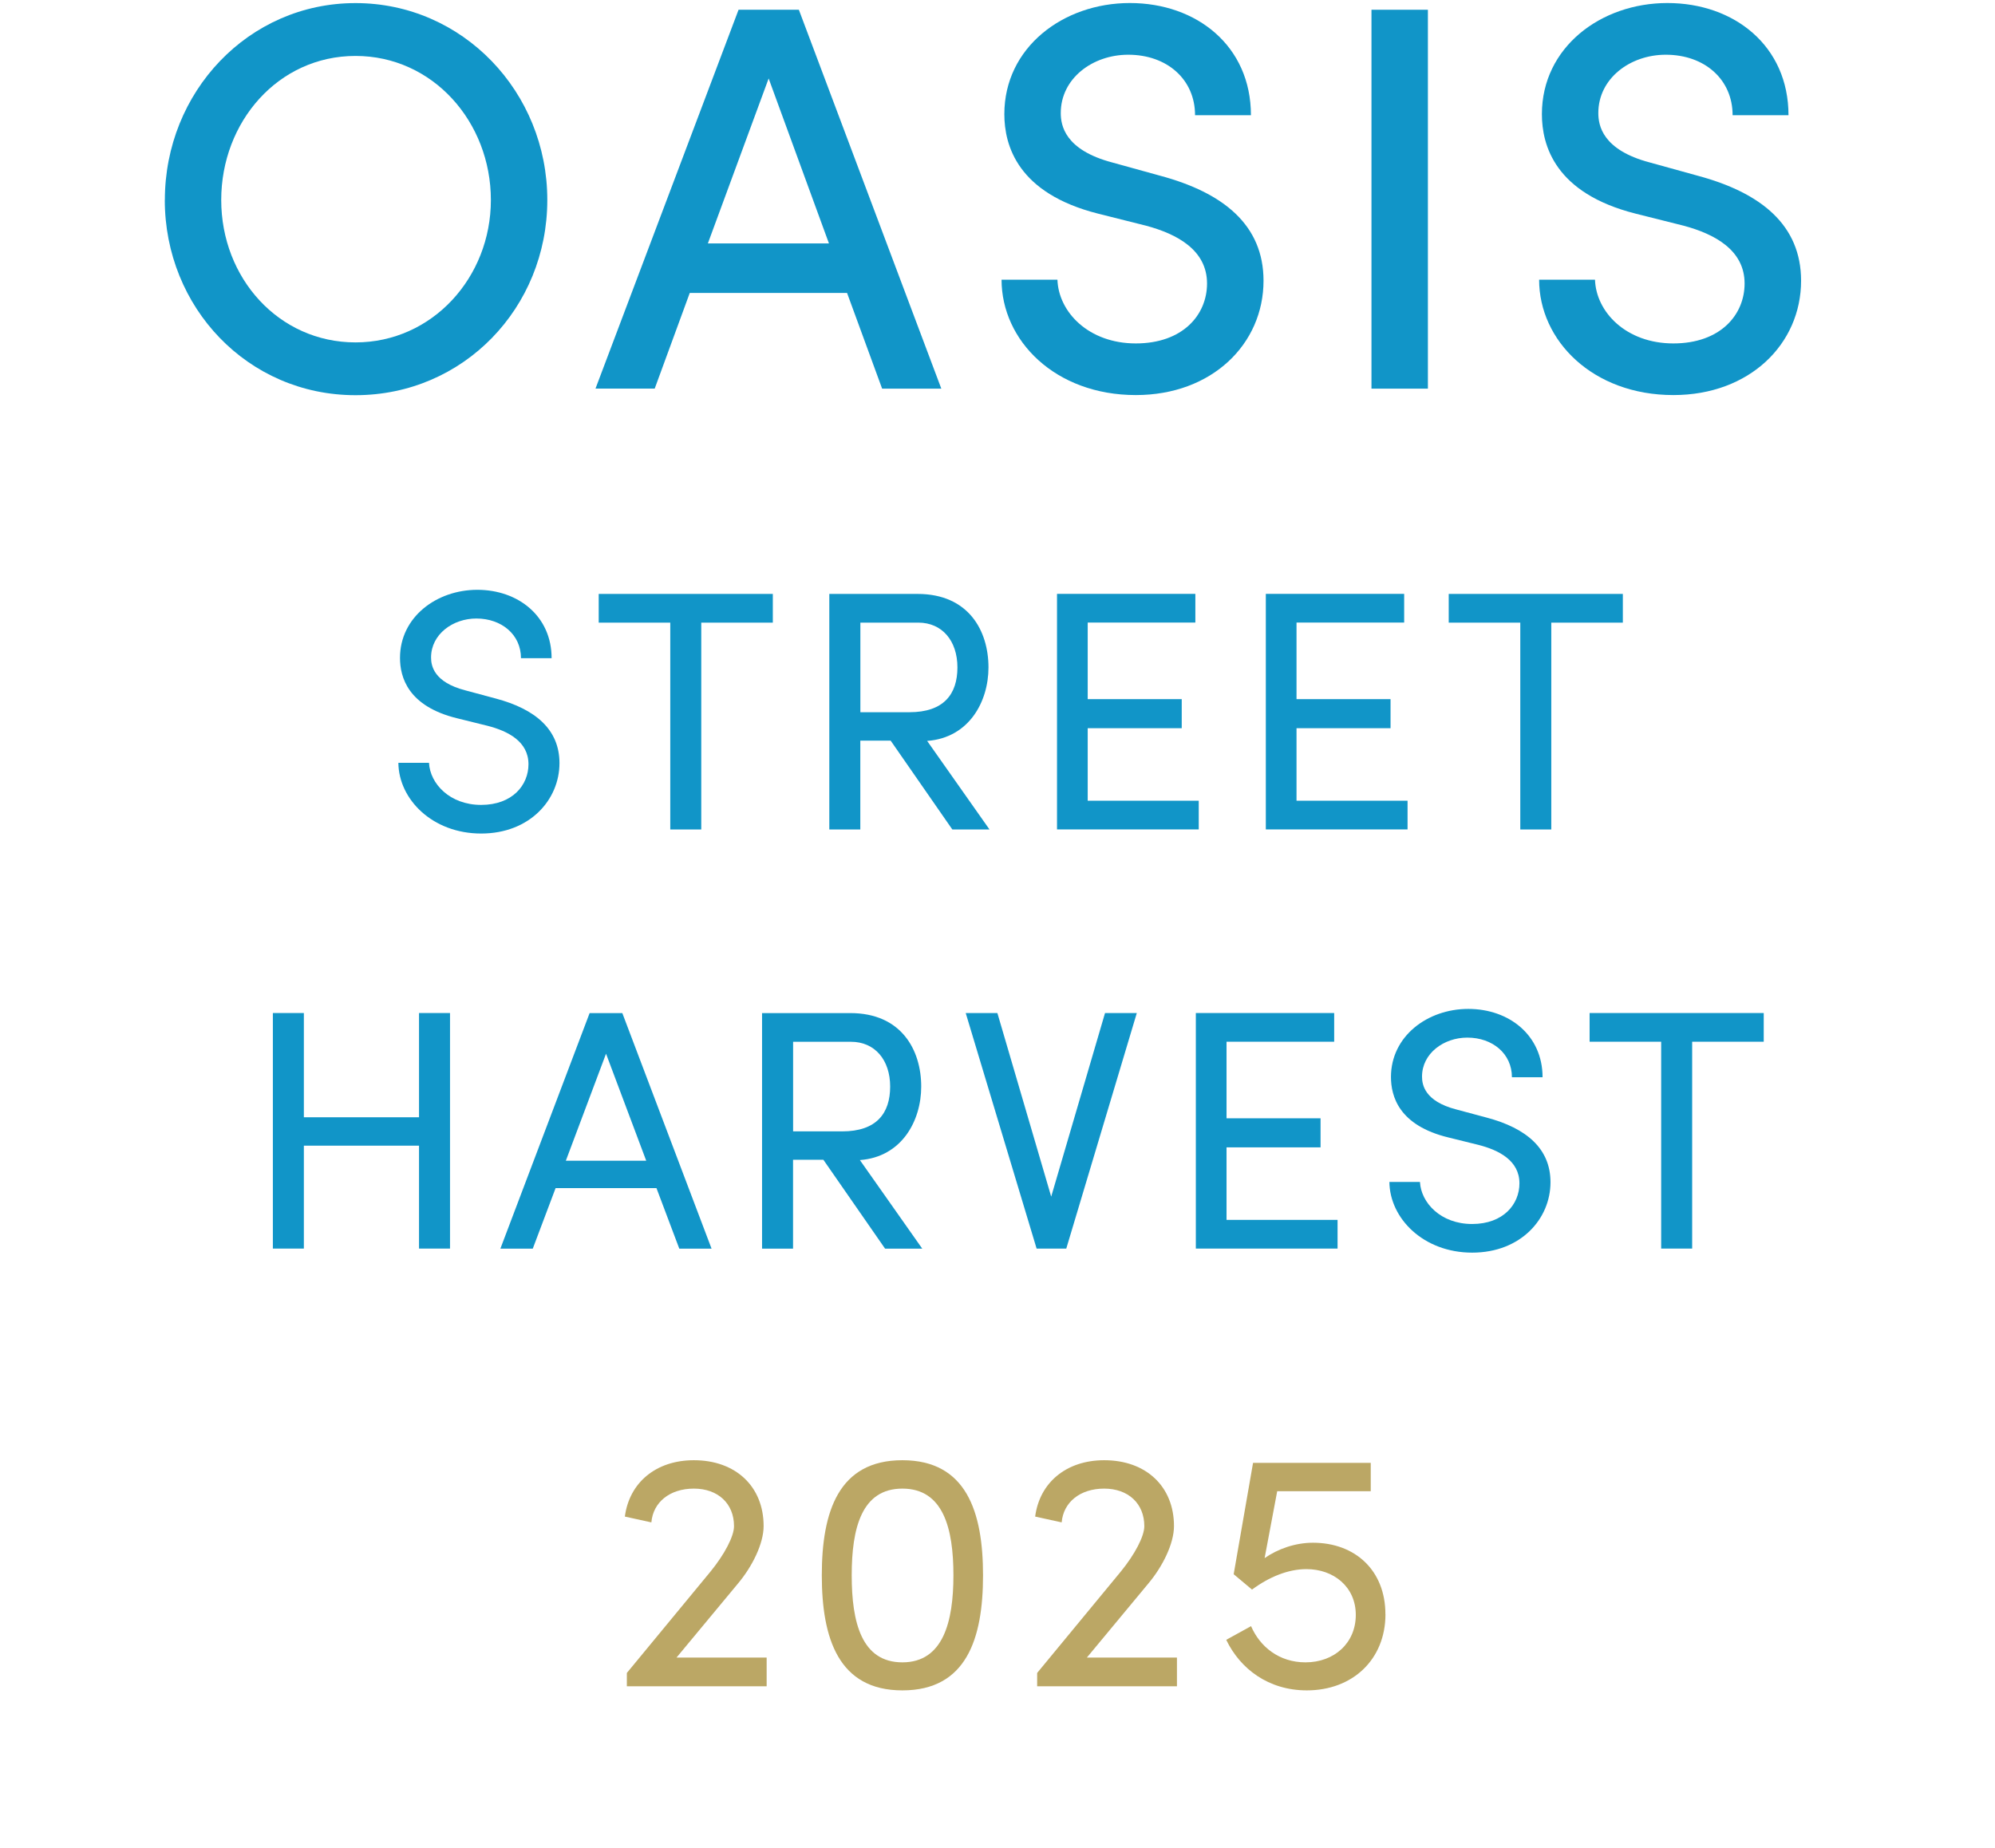
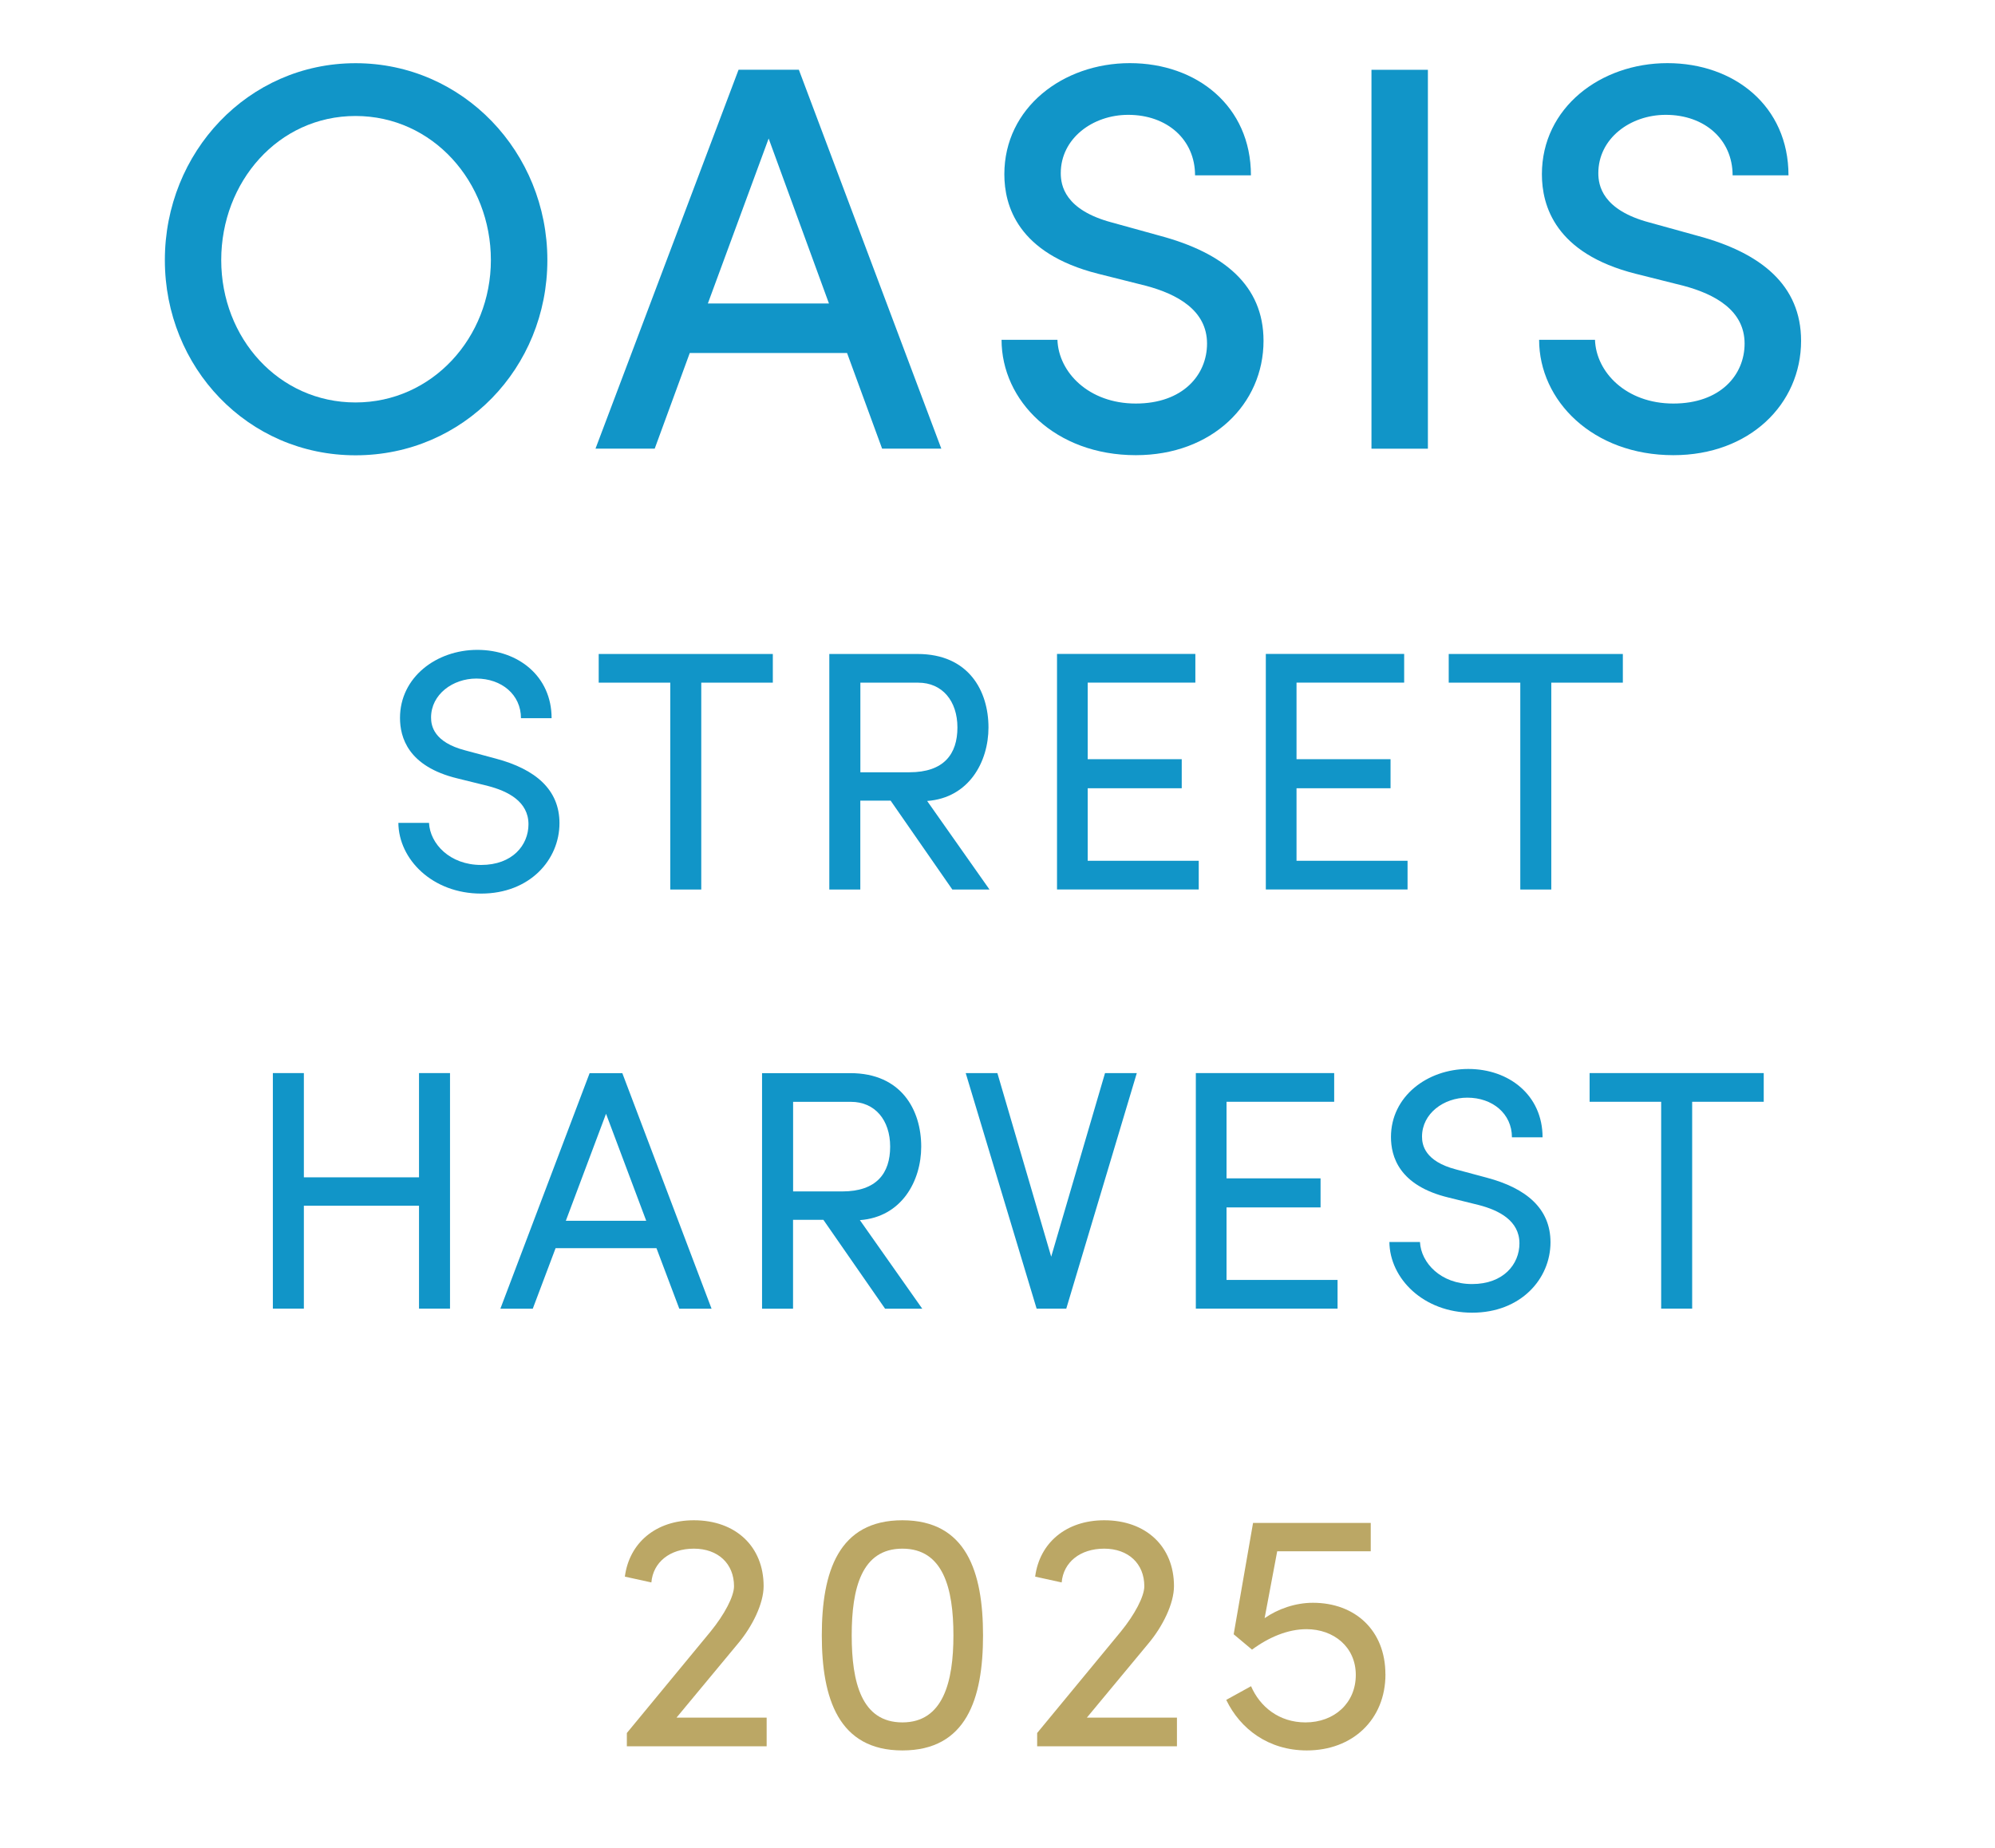
<svg xmlns="http://www.w3.org/2000/svg" id="_レイヤー_1" version="1.1" viewBox="0 0 329.52 305.24">
  <defs>
    <style>
      .st0 {
        fill: #1195c8;
      }

      .st1 {
        fill: #bba765;
      }
    </style>
  </defs>
  <g>
-     <path class="st1" d="M111.74,273.81h14.89v4.74h-23.09v-2.2l13.82-16.75c2.3-2.82,3.88-5.81,3.88-7.5,0-3.72-2.64-6.2-6.63-6.2s-6.74,2.26-7.02,5.58l-4.38-.96c.73-5.58,5.11-9.31,11.4-9.31,6.91,0,11.52,4.34,11.52,10.88,0,2.88-1.85,6.66-4.27,9.53l-10.11,12.18h-.01Z" />
-     <path class="st1" d="M135.74,260.22c0-10.49,2.75-19.01,13.31-19.01s13.32,8.52,13.32,19.01-2.75,19.01-13.32,19.01-13.31-8.63-13.31-19.01h0ZM157.48,260.22c0-7.78-1.69-14.32-8.43-14.32s-8.37,6.54-8.37,14.32,1.63,14.38,8.37,14.38,8.43-6.71,8.43-14.38h0Z" />
-     <path class="st1" d="M179.51,273.81h14.89v4.74h-23.09v-2.2l13.82-16.75c2.3-2.82,3.88-5.81,3.88-7.5,0-3.72-2.64-6.2-6.63-6.2s-6.74,2.26-7.02,5.58l-4.38-.96c.73-5.58,5.11-9.31,11.41-9.31,6.91,0,11.52,4.34,11.52,10.88,0,2.88-1.85,6.66-4.27,9.53l-10.11,12.18h-.02Z" />
-     <path class="st1" d="M228.84,266.65c0,7.5-5.45,12.58-12.98,12.58-6.35,0-11.01-3.55-13.32-8.35l4.1-2.26c1.46,3.38,4.61,5.98,8.99,5.98,4.78,0,8.31-3.21,8.31-7.84s-3.65-7.56-8.15-7.56c-3.03,0-6.18,1.3-8.99,3.38l-3.03-2.54,3.2-18.39h19.44v4.68h-15.45l-2.08,11.05c2.19-1.52,5.06-2.54,7.98-2.54,7.02,0,11.97,4.62,11.97,11.79v.02h0Z" />
+     <path class="st1" d="M111.74,283.73h14.89v4.74h-23.09v-2.2l13.82-16.75c2.3-2.82,3.88-5.81,3.88-7.5,0-3.72-2.64-6.2-6.63-6.2s-6.74,2.26-7.02,5.58l-4.38-.96c.73-5.58,5.11-9.31,11.4-9.31,6.91,0,11.52,4.34,11.52,10.88,0,2.88-1.85,6.66-4.27,9.53l-10.11,12.18h-.01Z" />
+     <path class="st1" d="M135.74,270.14c0-10.49,2.75-19.01,13.31-19.01s13.32,8.52,13.32,19.01-2.75,19.01-13.32,19.01-13.31-8.63-13.31-19.01h0ZM157.48,270.14c0-7.78-1.69-14.32-8.43-14.32s-8.37,6.54-8.37,14.32,1.63,14.38,8.37,14.38,8.43-6.71,8.43-14.38h0Z" />
+     <path class="st1" d="M179.51,283.73h14.89v4.74h-23.09v-2.2l13.82-16.75c2.3-2.82,3.88-5.81,3.88-7.5,0-3.72-2.64-6.2-6.63-6.2s-6.74,2.26-7.02,5.58l-4.38-.96c.73-5.58,5.11-9.31,11.41-9.31,6.91,0,11.52,4.34,11.52,10.88,0,2.88-1.85,6.66-4.27,9.53l-10.11,12.18h-.02Z" />
+     <path class="st1" d="M228.84,276.57c0,7.5-5.45,12.58-12.98,12.58-6.35,0-11.01-3.55-13.32-8.35l4.1-2.26c1.46,3.38,4.61,5.98,8.99,5.98,4.78,0,8.31-3.21,8.31-7.84s-3.65-7.56-8.15-7.56c-3.03,0-6.18,1.3-8.99,3.38l-3.03-2.54,3.2-18.39h19.44v4.68h-15.45l-2.08,11.05c2.19-1.52,5.06-2.54,7.98-2.54,7.02,0,11.97,4.62,11.97,11.79v.02h0Z" />
  </g>
  <g>
-     <path class="st0" d="M27.23,33.04C27.23,15.24,40.98.51,58.72.51s31.68,14.71,31.68,32.52-13.85,32.25-31.68,32.25-31.5-14.53-31.5-32.25ZM81.08,33.04c0-12.9-9.59-23.8-22.36-23.8s-22.18,10.9-22.18,23.8,9.51,23.52,22.18,23.52,22.36-10.72,22.36-23.52Z" />
-     <path class="st0" d="M145.7,64.19l-5.79-15.8h-25.98l-5.79,15.8h-9.78L121.99,1.61h9.96l23.53,62.59h-9.78ZM116.92,40.21h20l-9.96-27.25-10.04,27.25Z" />
-     <path class="st0" d="M165.43,46.2h9.23c.18,5.36,5.16,10.53,12.94,10.53s11.77-4.73,11.77-9.9c0-5.54-4.98-8.18-10.04-9.54l-7.96-2c-13.3-3.36-15.48-11.27-15.48-16.44,0-10.99,9.69-18.35,20.73-18.35s20,7.09,20,18.53h-9.23c0-5.9-4.61-9.99-11.04-9.99-5.88,0-11.14,3.91-11.14,9.63,0,2,.63,6.09,8.51,8.17l7.88,2.18c10.5,2.81,17.1,8.17,17.1,17.35,0,10.45-8.51,18.89-21.09,18.89-13.31,0-22.18-8.99-22.18-19.07h0Z" />
-     <path class="st0" d="M226.53,64.19V1.61h9.32v62.59h-9.32Z" />
-     <path class="st0" d="M254.22,46.2h9.23c.18,5.36,5.16,10.53,12.94,10.53s11.77-4.73,11.77-9.9c0-5.54-4.98-8.18-10.04-9.54l-7.96-2c-13.31-3.36-15.48-11.27-15.48-16.44,0-10.99,9.69-18.35,20.73-18.35s20,7.09,20,18.53h-9.23c0-5.9-4.61-9.99-11.04-9.99-5.88,0-11.14,3.91-11.14,9.63,0,2,.63,6.09,8.51,8.17l7.88,2.18c10.5,2.81,17.1,8.17,17.1,17.35,0,10.45-8.51,18.89-21.09,18.89-13.31,0-22.18-8.99-22.18-19.07h0Z" />
+     <path class="st0" d="M27.23,42.96c0-17.8,13.75-32.52,31.5-32.52s31.68,14.71,31.68,32.52-13.85,32.25-31.68,32.25-31.5-14.53-31.5-32.25ZM81.08,42.96c0-12.9-9.59-23.8-22.36-23.8s-22.18,10.9-22.18,23.8,9.51,23.52,22.18,23.52,22.36-10.72,22.36-23.52Z" />
+     <path class="st0" d="M145.7,74.11l-5.79-15.8h-25.98l-5.79,15.8h-9.78l23.63-62.59h9.96l23.53,62.59h-9.78ZM116.92,50.13h20l-9.96-27.25-10.04,27.25Z" />
+     <path class="st0" d="M165.43,56.13h9.23c.18,5.36,5.16,10.53,12.94,10.53s11.77-4.73,11.77-9.9c0-5.54-4.98-8.18-10.04-9.54l-7.96-2c-13.3-3.36-15.48-11.27-15.48-16.44,0-10.99,9.69-18.35,20.73-18.35s20,7.09,20,18.53h-9.23c0-5.9-4.61-9.99-11.04-9.99-5.88,0-11.14,3.91-11.14,9.63,0,2,.63,6.09,8.51,8.17l7.88,2.18c10.5,2.81,17.1,8.17,17.1,17.35,0,10.45-8.51,18.89-21.09,18.89-13.31,0-22.18-8.99-22.18-19.07h0Z" />
+     <path class="st0" d="M226.53,74.11V11.53h9.32v62.59h-9.32Z" />
+     <path class="st0" d="M254.22,56.13h9.23c.18,5.36,5.16,10.53,12.94,10.53s11.77-4.73,11.77-9.9c0-5.54-4.98-8.18-10.04-9.54l-7.96-2c-13.31-3.36-15.48-11.27-15.48-16.44,0-10.99,9.69-18.35,20.73-18.35s20,7.09,20,18.53h-9.23c0-5.9-4.61-9.99-11.04-9.99-5.88,0-11.14,3.91-11.14,9.63,0,2,.63,6.09,8.51,8.17l7.88,2.18c10.5,2.81,17.1,8.17,17.1,17.35,0,10.45-8.51,18.89-21.09,18.89-13.31,0-22.18-8.99-22.18-19.07h0Z" />
  </g>
  <g>
-     <path class="st0" d="M65.8,126.01h5.06c.17,3.44,3.43,6.95,8.61,6.95s7.82-3.28,7.82-6.72c0-3.78-3.43-5.48-6.7-6.33l-5.01-1.24c-8.22-1.98-9.51-6.83-9.51-10,0-6.72,6.02-11.24,12.77-11.24s12.27,4.35,12.27,11.29h-5.06c0-3.9-3.21-6.55-7.37-6.55-3.88,0-7.48,2.6-7.48,6.44,0,1.36.45,4.07,5.63,5.42l5.06,1.36c6.58,1.75,10.52,5.14,10.52,10.67,0,6.04-4.9,11.63-12.94,11.63s-13.62-5.65-13.67-11.69h0Z" />
-     <path class="st0" d="M127.65,98.11v4.74h-11.82v34.17h-5.12v-34.17h-11.82v-4.74s28.76,0,28.76,0Z" />
-     <path class="st0" d="M157.3,137.02l-10.19-14.68h-5.01v14.68h-5.12v-38.91h14.58c8.44,0,11.71,6.1,11.71,12.14,0,5.65-3.21,11.63-10.13,12.14l10.3,14.63h-6.14ZM142.11,102.85v14.8h8.1c5.68,0,7.93-2.99,7.93-7.4s-2.53-7.4-6.47-7.4h-9.57,0Z" />
-     <path class="st0" d="M179.65,132.27h18.35v4.74h-23.41v-38.91h22.85v4.74h-17.78v12.65h15.53v4.8h-15.53v11.97h-.01Z" />
-     <path class="st0" d="M214.14,132.27h18.35v4.74h-23.41v-38.91h22.85v4.74h-17.78v12.65h15.53v4.8h-15.53v11.97h-.01Z" />
-     <path class="st0" d="M268.05,98.11v4.74h-11.82v34.17h-5.12v-34.17h-11.82v-4.74s28.76,0,28.76,0Z" />
-     <path class="st0" d="M69.21,167.34h5.12v38.91h-5.12v-17h-19.02v17h-5.12v-38.91h5.12v17.22h19.02v-17.22Z" />
-     <path class="st0" d="M112.2,206.26l-3.77-10h-16.66l-3.77,10h-5.35l14.74-38.91h5.4l14.74,38.91h-5.35s.02,0,.02,0ZM93.46,191.74h13.28l-6.64-17.68-6.64,17.68h0Z" />
-     <path class="st0" d="M146.19,206.26l-10.19-14.68h-5.01v14.68h-5.12v-38.91h14.58c8.44,0,11.71,6.1,11.71,12.14,0,5.65-3.21,11.63-10.13,12.14l10.3,14.63h-6.14ZM131,172.09v14.8h8.1c5.68,0,7.93-2.99,7.93-7.4s-2.53-7.4-6.47-7.4h-9.57.01Z" />
-     <path class="st0" d="M182.54,167.34h5.23l-11.65,38.91h-4.9l-11.71-38.91h5.23l8.89,30.33,8.89-30.33h.02Z" />
-     <path class="st0" d="M202.58,201.51h18.35v4.74h-23.41v-38.91h22.85v4.74h-17.78v12.65h15.53v4.8h-15.53v11.97h-.01Z" />
-     <path class="st0" d="M229.48,195.24h5.06c.17,3.44,3.43,6.95,8.61,6.95s7.82-3.28,7.82-6.72c0-3.78-3.43-5.48-6.7-6.33l-5.01-1.24c-8.22-1.98-9.51-6.83-9.51-10,0-6.72,6.02-11.24,12.77-11.24s12.27,4.35,12.27,11.29h-5.06c0-3.9-3.21-6.55-7.37-6.55-3.88,0-7.48,2.6-7.48,6.44,0,1.36.45,4.07,5.63,5.42l5.07,1.36c6.58,1.75,10.52,5.14,10.52,10.67,0,6.04-4.9,11.63-12.94,11.63s-13.62-5.65-13.67-11.69h-.01Z" />
-     <path class="st0" d="M291.32,167.34v4.74h-11.82v34.17h-5.12v-34.17h-11.82v-4.74h28.76Z" />
+     <path class="st0" d="M65.8,135.93h5.06c.17,3.44,3.43,6.95,8.61,6.95s7.82-3.28,7.82-6.72c0-3.78-3.43-5.48-6.7-6.33l-5.01-1.24c-8.22-1.98-9.51-6.83-9.51-10,0-6.72,6.02-11.24,12.77-11.24s12.27,4.35,12.27,11.29h-5.06c0-3.9-3.21-6.55-7.37-6.55-3.88,0-7.48,2.6-7.48,6.44,0,1.36.45,4.07,5.63,5.42l5.06,1.36c6.58,1.75,10.52,5.14,10.52,10.67,0,6.04-4.9,11.63-12.94,11.63s-13.62-5.65-13.67-11.69h0Z" />
+     <path class="st0" d="M127.65,108.03v4.74h-11.82v34.17h-5.12v-34.17h-11.82v-4.74s28.76,0,28.76,0Z" />
+     <path class="st0" d="M157.3,146.94l-10.19-14.68h-5.01v14.68h-5.12v-38.91h14.58c8.44,0,11.71,6.1,11.71,12.14,0,5.65-3.21,11.63-10.13,12.14l10.3,14.63h-6.14ZM142.11,112.77v14.8h8.1c5.68,0,7.93-2.99,7.93-7.4s-2.53-7.4-6.47-7.4h-9.57,0Z" />
+     <path class="st0" d="M179.65,142.19h18.35v4.74h-23.41v-38.91h22.85v4.74h-17.78v12.65h15.53v4.8h-15.53v11.97h-.01Z" />
+     <path class="st0" d="M214.14,142.19h18.35v4.74h-23.41v-38.91h22.85v4.74h-17.78v12.65h15.53v4.8h-15.53v11.97h-.01Z" />
+     <path class="st0" d="M268.05,108.03v4.74h-11.82v34.17h-5.12v-34.17h-11.82v-4.74s28.76,0,28.76,0Z" />
+     <path class="st0" d="M69.21,177.26h5.12v38.91h-5.12v-17h-19.02v17h-5.12v-38.91h5.12v17.22h19.02v-17.22Z" />
+     <path class="st0" d="M112.2,216.18l-3.77-10h-16.66l-3.77,10h-5.35l14.74-38.91h5.4l14.74,38.91h-5.35s.02,0,.02,0ZM93.46,201.66h13.28l-6.64-17.68-6.64,17.68h0Z" />
+     <path class="st0" d="M146.19,216.18l-10.19-14.68h-5.01v14.68h-5.12v-38.91h14.58c8.44,0,11.71,6.1,11.71,12.14,0,5.65-3.21,11.63-10.13,12.14l10.3,14.63h-6.14ZM131,182.01v14.8h8.1c5.68,0,7.93-2.99,7.93-7.4s-2.53-7.4-6.47-7.4h-9.57.01Z" />
+     <path class="st0" d="M182.54,177.26h5.23l-11.65,38.91h-4.9l-11.71-38.91h5.23l8.89,30.33,8.89-30.33h.02Z" />
+     <path class="st0" d="M202.58,211.43h18.35v4.74h-23.41v-38.91h22.85v4.74h-17.78v12.65h15.53v4.8h-15.53v11.97h-.01Z" />
+     <path class="st0" d="M229.48,205.16h5.06c.17,3.44,3.43,6.95,8.61,6.95s7.82-3.28,7.82-6.72c0-3.78-3.43-5.48-6.7-6.33l-5.01-1.24c-8.22-1.98-9.51-6.83-9.51-10,0-6.72,6.02-11.24,12.77-11.24s12.27,4.35,12.27,11.29h-5.06c0-3.9-3.21-6.55-7.37-6.55-3.88,0-7.48,2.6-7.48,6.44,0,1.36.45,4.07,5.63,5.42l5.07,1.36c6.58,1.75,10.52,5.14,10.52,10.67,0,6.04-4.9,11.63-12.94,11.63s-13.62-5.65-13.67-11.69h-.01Z" />
+     <path class="st0" d="M291.32,177.26v4.74h-11.82v34.17h-5.12v-34.17h-11.82v-4.74h28.76Z" />
  </g>
</svg>
